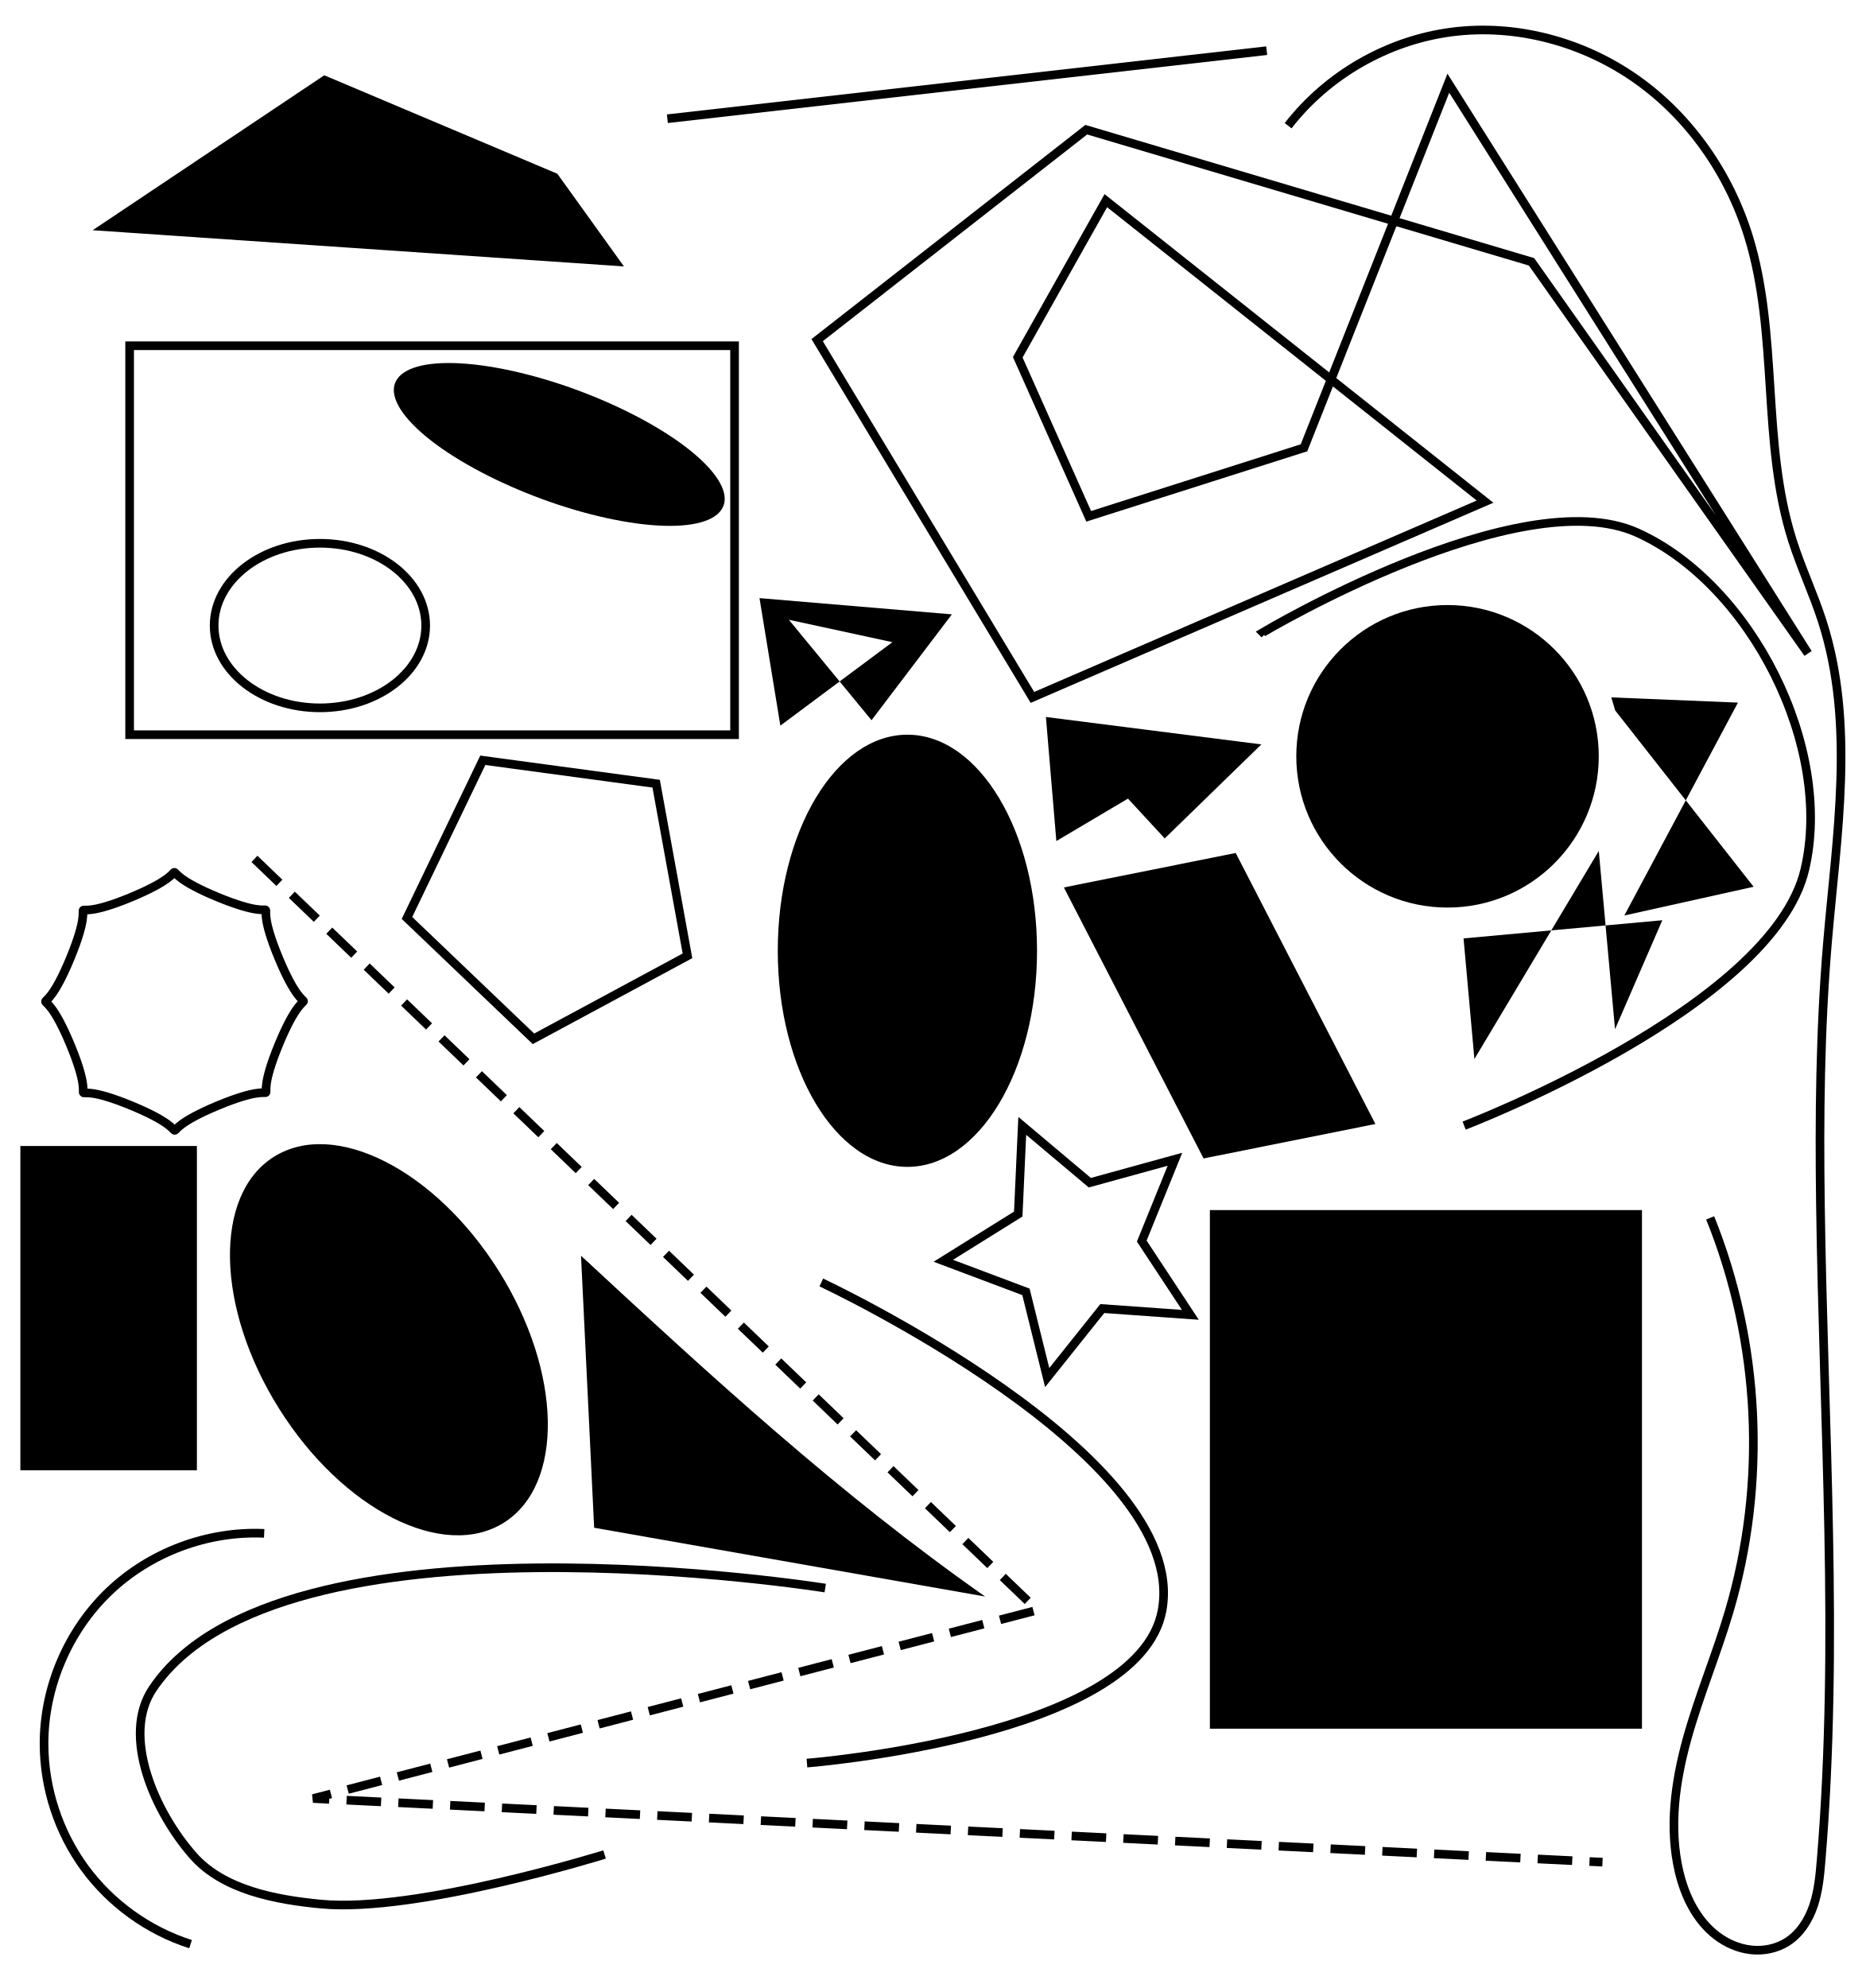
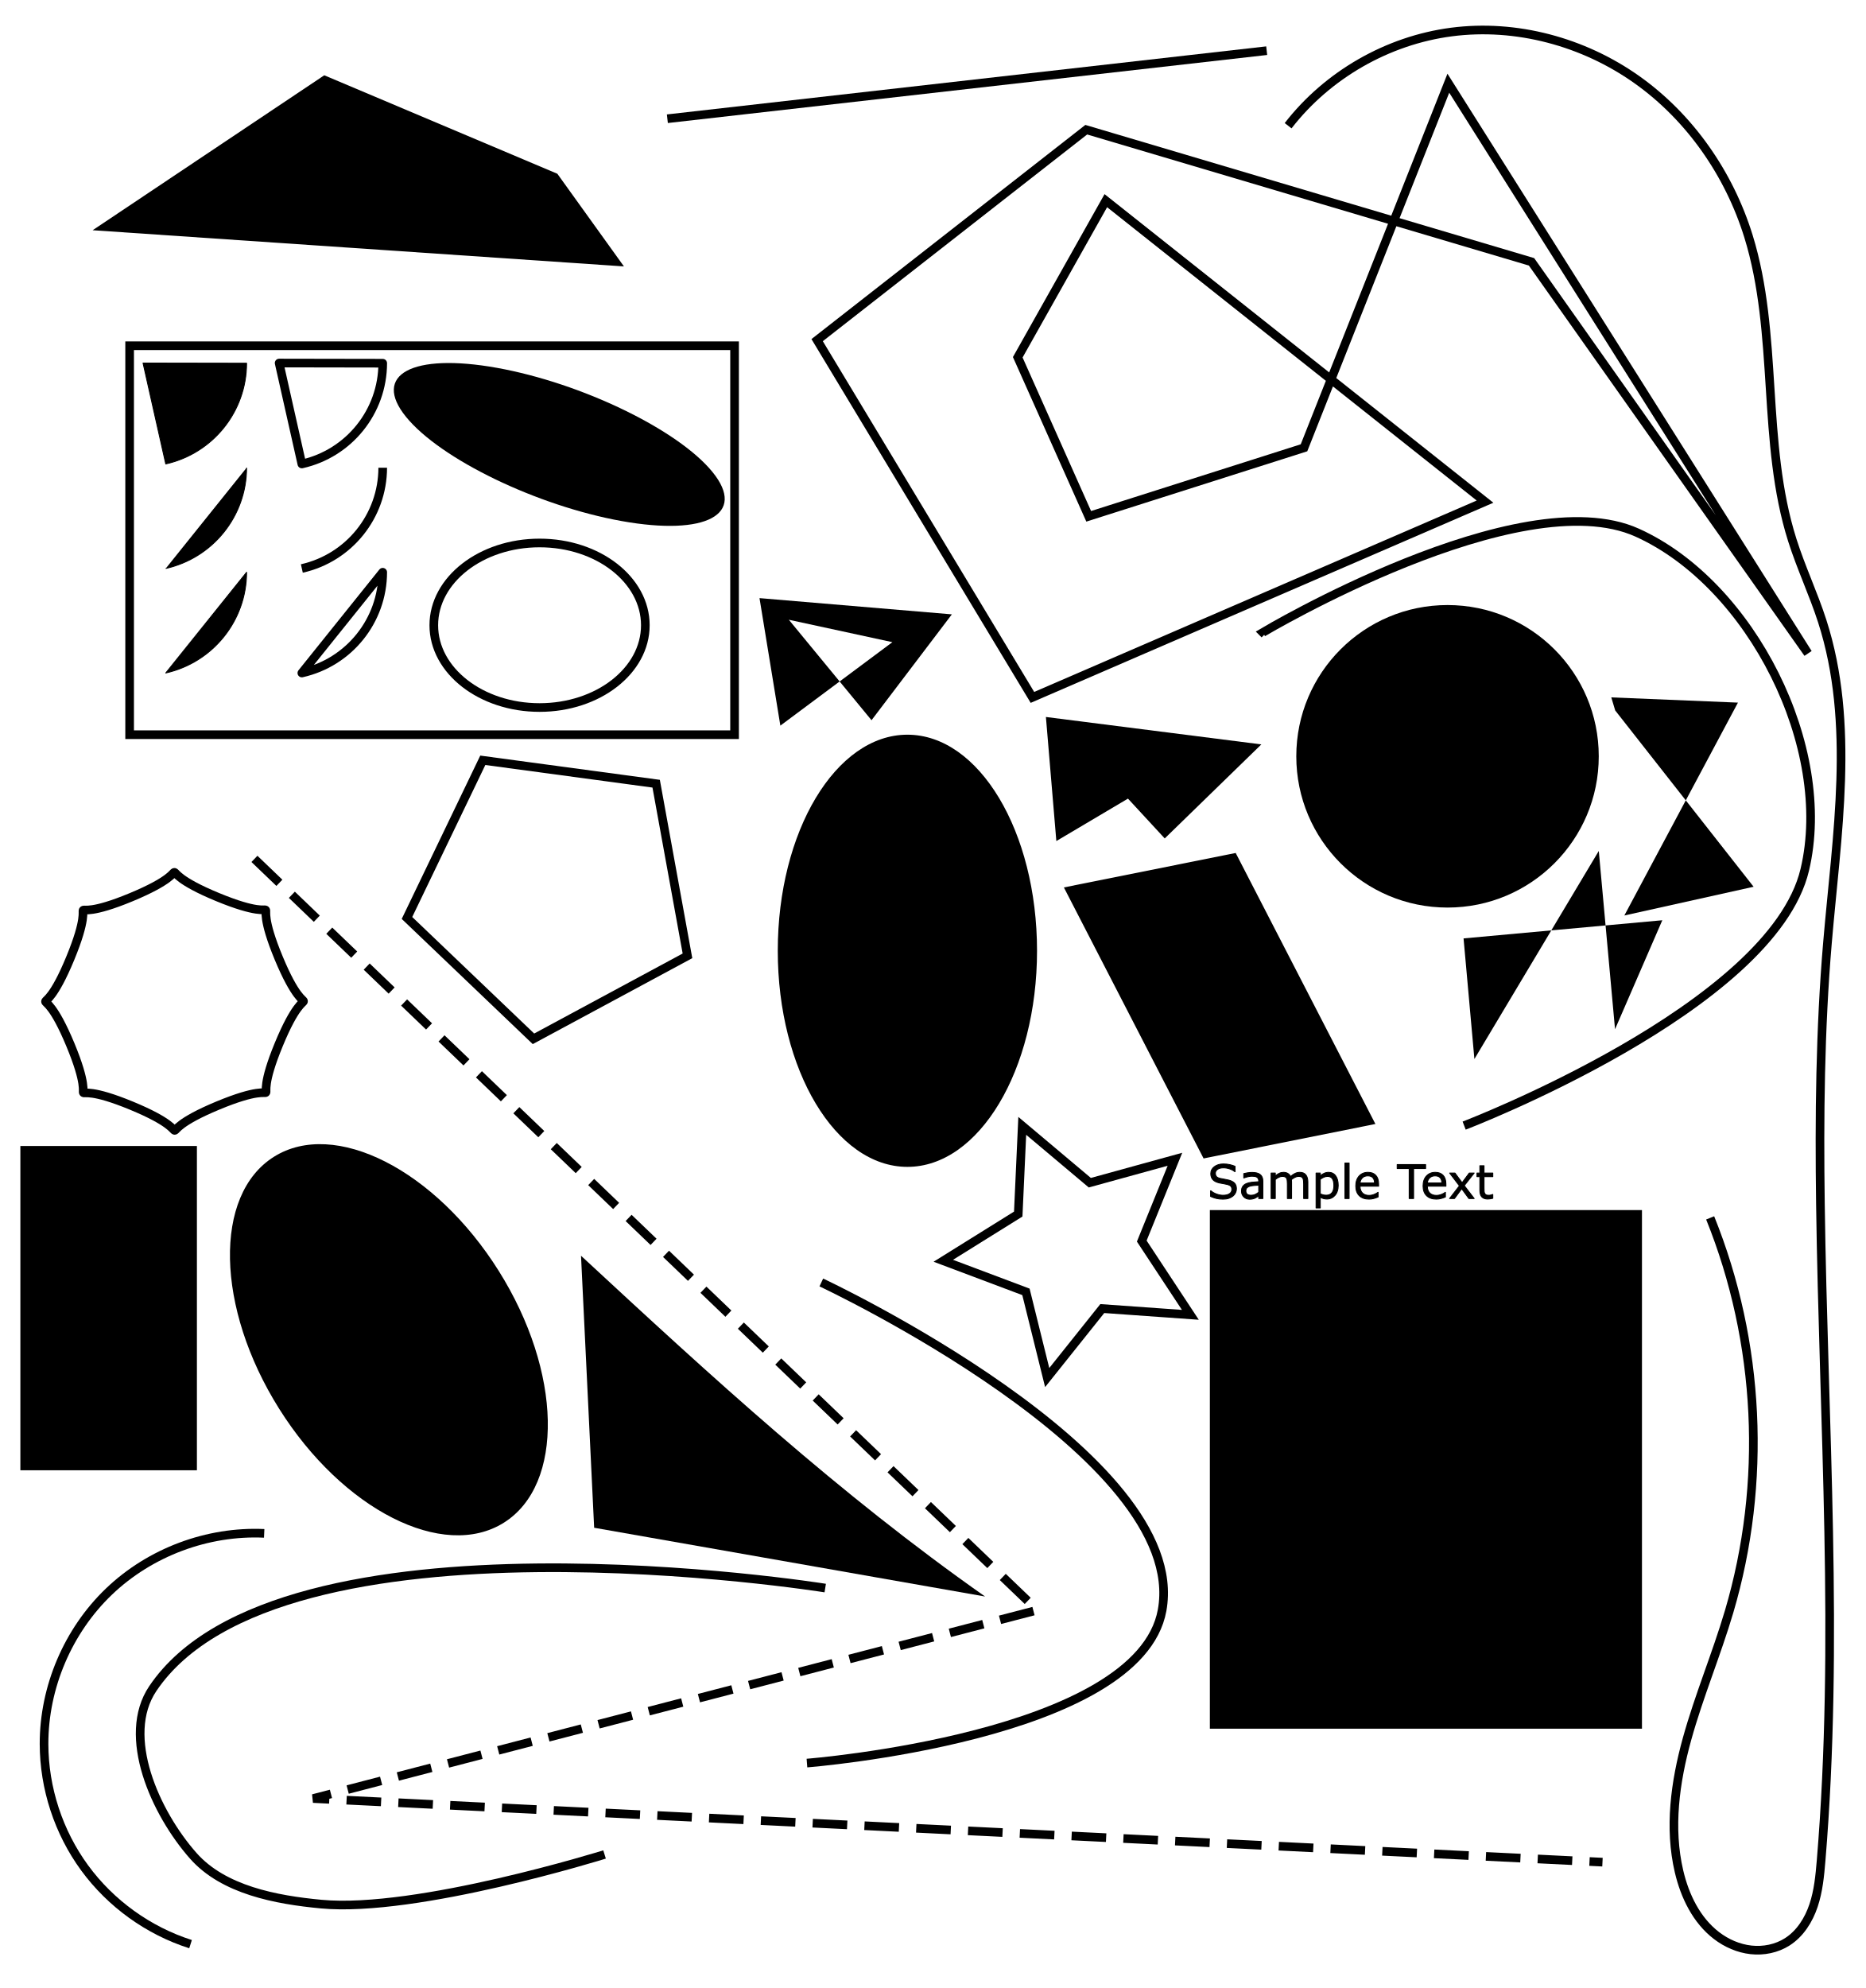
<svg xmlns="http://www.w3.org/2000/svg" width="215.9mm" height="230mm" viewBox="0 0 215.9 230" version="1.1" id="svg1">
  <defs id="defs1">
    </defs>
  <g id="layer1">
    <rect style="fill:none;stroke-width:1;stroke:#000000;stroke-opacity:1;stroke-dasharray:none" id="rect" width="70" height="45" x="15" y="40" />
    <circle style="fill:#000000;stroke-width:0.256" id="Circle" cx="167.5" cy="87.5" r="17.5" />
    <ellipse style="fill:#000000;stroke-width:0.269" id="filledEllipse" cx="105" cy="110" rx="15" ry="25" />
    <ellipse style="fill:#000000;stroke-width:0.284" id="rotatedEllipse" cx="-44.382" cy="155.178" rx="15" ry="25" transform="rotate(-32.15012)" />
    <rect style="fill:#000000;stroke-width:0.272;stroke-dasharray:none" id="filledRect" width="50" height="60" x="140" y="140" />
    <path style="fill:none;fill-opacity:1;stroke:#000000;stroke-width:1;stroke-dasharray:none;stroke-opacity:1" d="m 177.22,30.292 -51.524,-15.287 -31.141,24.347 24.913,41.333 52.373,-22.648 -43.88,-34.821 -10.192,18.118 8.21,18.401 24.913,-7.927 16.703,-42.182 41.616,65.962 z" id="path1" />
    <path style="fill:none;fill-opacity:1;stroke:#000000;stroke-width:1;stroke-dasharray:4,2;stroke-opacity:1;stroke-dashoffset:0" d="m 29.442,99.368 90.592,86.912 -83.798,21.799 149.194,7.361" id="path2" />
    <path style="fill:#000000;stroke-width:1;stroke-dasharray:none" d="M 10.721,26.635 37.523,8.711 64.493,20.102 72.199,30.823" id="filledPath" />
    <rect style="fill:#000000;fill-opacity:1;stroke:#000000;stroke-width:0.277;stroke-dasharray:none;stroke-dashoffset:0;stroke-opacity:1" id="transformedRect" width="20" height="35" x="65" y="130" transform="matrix(0.980483,-0.1966039,0.4582664,0.8888149,0,0)" />
    <path style="fill:#000000;stroke-width:1;stroke-dasharray:none;stroke:#000000;stroke-opacity:1" d="M 77.224,13.736 146.575,5.863" id="line" />
    <path style="fill:none;stroke:#000000;stroke-width:1;stroke-dasharray:none;stroke-opacity:1" d="m 149.055,14.544 c 4.563,-5.889 11.511,-9.874 18.898,-10.839 7.49,-0.978 15.281,1.133 21.444,5.501 6.163,4.367 10.69,10.907 12.925,18.122 3.511,11.339 1.485,23.839 5.071,35.154 1.005,3.172 2.437,6.196 3.46,9.362 3.844,11.905 1.669,24.78 0.611,37.245 -0.853,10.049 -0.952,20.147 -0.814,30.231 0.347,25.326 2.182,50.705 0.078,75.946 -0.146,1.755 -0.315,3.527 -0.876,5.196 -0.56,1.669 -1.554,3.25 -3.038,4.197 -1.231,0.785 -2.744,1.089 -4.195,0.929 -1.451,-0.16 -2.837,-0.768 -3.996,-1.656 -2.318,-1.776 -3.666,-4.571 -4.333,-7.414 -1.182,-5.036 -0.456,-10.341 0.924,-15.327 1.381,-4.985 3.401,-9.772 4.869,-14.732 4.395,-14.857 3.609,-31.192 -2.192,-45.558" id="spline1" />
    <path style="fill:none;stroke:#000000;stroke-width:1;stroke-dasharray:none;stroke-opacity:1" d="m 169.424,130.226 c 0,0 35.627,-13.613 39.416,-29.601 3.347,-14.124 -6.155,-33.016 -19.381,-38.996 -13.621,-6.159 -43.336,11.542 -43.336,11.542 l 0.218,0.218" id="spline2" />
    <path style="fill:none;stroke:#000000;stroke-width:1;stroke-dasharray:none;stroke-opacity:1" d="m 95.038,148.374 c 0,0 42.697,19.981 39.435,37.925 -2.667,14.672 -41.097,17.678 -41.097,17.678" id="spline3" />
    <path style="fill:none;stroke:#000000;stroke-width:1;stroke-dasharray:none;stroke-opacity:1" d="m 95.491,183.73 c 0,0 -63.17,-10.123 -77.813,11.634 -3.703,5.503 0.292,14.369 4.684,19.34 3.493,3.953 9.555,5.096 14.807,5.59 11.047,1.039 32.787,-5.742 32.787,-5.742" id="spline4" />
    <path style="fill:none;stroke:#000000;stroke-width:1;stroke-dasharray:none;stroke-opacity:1" d="m 30.571,177.402 c -6.562,-0.304 -13.208,2.186 -17.955,6.726 -4.747,4.54 -7.531,11.068 -7.52,17.638 0.008,5.116 1.68,10.215 4.702,14.343 3.022,4.128 7.377,7.263 12.251,8.817" id="spline5" />
    <path style="fill:none;stroke:#000000;stroke-width:1;stroke-dasharray:none;stroke-opacity:1" id="pentagon" d="m 79.551,110.585 -17.821,9.6 -14.637,-13.982 8.774,-18.242 20.06,2.708 z" />
    <path style="fill:none;stroke:#000000;stroke-width:1;stroke-dasharray:none;stroke-opacity:1" id="indentedPolygon" d="m 15.812,118.201 c -9.226,3.834 -0.756,3.824 -9.992,0.012 -9.235,-3.813 -3.239,2.17 -7.073,-7.057 -3.834,-9.226 -3.824,-0.756 -0.012,-9.992 3.813,-9.235 -2.17,-3.239 7.057,-7.073 9.226,-3.834 0.756,-3.824 9.992,-0.012 9.235,3.813 3.239,-2.17 7.073,7.057 3.834,9.226 3.824,0.756 0.012,9.992 -3.813,9.235 2.17,3.239 -7.057,7.073 z" transform="translate(9.393491,9.706608)" />
    <path style="fill:none;stroke:#000000;stroke-width:1;stroke-dasharray:none;stroke-opacity:1" id="star" d="m 121.176,159.376 -2.459,-9.916 -9.563,-3.596 8.671,-5.403 0.465,-10.206 7.818,6.577 9.85,-2.712 -3.839,9.468 5.623,8.53 -10.191,-0.725 z" />
+     <path d="m 143.875,136.781 q 0,0.229 -0.108,0.452 -0.105,0.223 -0.297,0.378 -0.21,0.168 -0.491,0.263 -0.278,0.095 -0.672,0.095 -0.423,0 -0.762,-0.079 -0.336,-0.079 -0.686,-0.234 v -0.651 h 0.037 q 0.297,0.247 0.686,0.381 0.389,0.134 0.73,0.134 0.483,0 0.751,-0.181 0.271,-0.181 0.271,-0.483 0,-0.26 -0.129,-0.383 -0.126,-0.123 -0.386,-0.192 -0.197,-0.052 -0.428,-0.087 -0.229,-0.034 -0.486,-0.087 -0.52,-0.11 -0.772,-0.376 -0.25,-0.268 -0.25,-0.696 0,-0.491 0.415,-0.804 0.415,-0.315 1.053,-0.315 0.412,0 0.756,0.079 0.344,0.079 0.609,0.194 v 0.615 h -0.037 q -0.223,-0.189 -0.588,-0.313 -0.362,-0.126 -0.743,-0.126 -0.418,0 -0.672,0.173 -0.252,0.173 -0.252,0.447 0,0.244 0.126,0.384 0.126,0.139 0.444,0.213 0.168,0.037 0.478,0.089 0.31,0.052 0.525,0.108 0.436,0.116 0.657,0.349 0.221,0.234 0.221,0.654 z m 3.076,1.116 h -0.491 v -0.313 q -0.066,0.045 -0.179,0.126 -0.11,0.079 -0.215,0.126 -0.123,0.06 -0.284,0.1 -0.16,0.042 -0.376,0.042 -0.397,0 -0.672,-0.263 -0.276,-0.263 -0.276,-0.67 0,-0.334 0.142,-0.538 0.144,-0.208 0.41,-0.326 0.268,-0.118 0.644,-0.16 0.376,-0.042 0.806,-0.063 v -0.076 q 0,-0.168 -0.06,-0.278 -0.058,-0.11 -0.168,-0.173 -0.105,-0.06 -0.252,-0.081 -0.147,-0.021 -0.307,-0.021 -0.194,0 -0.433,0.052 -0.239,0.05 -0.494,0.147 h -0.026 v -0.502 q 0.144,-0.039 0.418,-0.087 0.273,-0.047 0.538,-0.047 0.31,0 0.538,0.052 0.231,0.05 0.399,0.173 0.165,0.121 0.252,0.313 0.087,0.192 0.087,0.475 z m -0.491,-0.722 v -0.817 q -0.226,0.013 -0.533,0.039 -0.305,0.026 -0.483,0.076 -0.213,0.06 -0.344,0.189 -0.131,0.126 -0.131,0.349 0,0.252 0.152,0.381 0.152,0.126 0.465,0.126 0.26,0 0.475,-0.1 0.215,-0.102 0.399,-0.244 z m 5.724,0.722 h -0.494 v -1.671 q 0,-0.189 -0.018,-0.365 -0.016,-0.176 -0.071,-0.281 -0.06,-0.113 -0.173,-0.171 -0.113,-0.058 -0.326,-0.058 -0.208,0 -0.415,0.105 -0.208,0.102 -0.415,0.263 0.008,0.06 0.013,0.142 0.005,0.079 0.005,0.158 v 1.878 h -0.494 v -1.671 q 0,-0.194 -0.018,-0.368 -0.016,-0.176 -0.071,-0.281 -0.06,-0.113 -0.173,-0.168 -0.113,-0.058 -0.326,-0.058 -0.202,0 -0.407,0.1 -0.202,0.1 -0.405,0.255 v 2.191 h -0.494 v -2.934 h 0.494 v 0.326 q 0.231,-0.192 0.46,-0.299 0.231,-0.108 0.491,-0.108 0.299,0 0.507,0.126 0.21,0.126 0.313,0.349 0.299,-0.252 0.546,-0.362 0.247,-0.113 0.528,-0.113 0.483,0 0.712,0.294 0.231,0.292 0.231,0.817 z m 3.533,-1.502 q 0,0.357 -0.102,0.654 -0.102,0.294 -0.289,0.499 -0.173,0.194 -0.41,0.302 -0.234,0.105 -0.496,0.105 -0.229,0 -0.415,-0.05 -0.184,-0.05 -0.376,-0.155 v 1.229 h -0.494 v -4.016 h 0.494 v 0.307 q 0.197,-0.165 0.441,-0.276 0.247,-0.113 0.525,-0.113 0.531,0 0.825,0.402 0.297,0.399 0.297,1.111 z m -0.51,0.013 q 0,-0.531 -0.181,-0.793 -0.181,-0.263 -0.557,-0.263 -0.213,0 -0.428,0.092 -0.215,0.092 -0.412,0.242 v 1.663 q 0.21,0.095 0.36,0.129 0.152,0.034 0.344,0.034 0.412,0 0.644,-0.278 0.231,-0.278 0.231,-0.825 z m 1.778,1.489 h -0.494 v -4.087 h 0.494 z m 3.433,-1.416 h -2.162 q 0,0.271 0.081,0.473 0.081,0.2 0.223,0.328 0.137,0.126 0.323,0.189 0.189,0.063 0.415,0.063 0.299,0 0.602,-0.118 0.305,-0.121 0.433,-0.236 h 0.026 v 0.538 q -0.25,0.105 -0.51,0.176 -0.26,0.071 -0.546,0.071 -0.73,0 -1.14,-0.394 -0.41,-0.397 -0.41,-1.124 0,-0.72 0.391,-1.143 0.394,-0.423 1.035,-0.423 0.594,0 0.914,0.347 0.323,0.347 0.323,0.985 z m -0.481,-0.378 q -0.003,-0.389 -0.197,-0.602 -0.192,-0.213 -0.586,-0.213 -0.397,0 -0.633,0.234 -0.234,0.234 -0.265,0.581 z m 5.949,-1.655 h -1.397 v 3.449 h -0.52 v -3.449 h -1.397 v -0.462 h 3.315 z m 2.364,2.033 h -2.162 q 0,0.271 0.081,0.473 0.081,0.2 0.223,0.328 0.137,0.126 0.323,0.189 0.189,0.063 0.415,0.063 0.299,0 0.602,-0.118 0.305,-0.121 0.433,-0.236 h 0.026 v 0.538 q -0.25,0.105 -0.51,0.176 -0.26,0.071 -0.546,0.071 -0.73,0 -1.14,-0.394 -0.41,-0.397 -0.41,-1.124 0,-0.72 0.391,-1.143 0.394,-0.423 1.035,-0.423 0.594,0 0.914,0.347 0.323,0.347 0.323,0.985 z m -0.481,-0.378 q -0.003,-0.389 -0.197,-0.602 -0.192,-0.213 -0.586,-0.213 -0.397,0 -0.633,0.234 -0.234,0.234 -0.265,0.581 z m 3.769,1.794 h -0.623 l -0.833,-1.127 -0.838,1.127 h -0.575 l 1.145,-1.463 -1.135,-1.471 h 0.623 l 0.827,1.108 0.83,-1.108 h 0.578 l -1.153,1.445 z m 2.167,-0.026 q -0.139,0.037 -0.305,0.06 -0.163,0.024 -0.292,0.024 -0.449,0 -0.683,-0.242 -0.234,-0.242 -0.234,-0.775 v -1.56 h -0.334 v -0.415 h 0.334 v -0.843 h 0.494 v 0.843 h 1.019 v 0.415 h -1.019 v 1.337 q 0,0.231 0.011,0.362 0.011,0.129 0.073,0.242 0.058,0.105 0.158,0.155 0.102,0.047 0.31,0.047 0.121,0 0.252,-0.034 0.131,-0.037 0.189,-0.06 h 0.026 z" id="text" style="font-size:5.379px;stroke:#000000;stroke-width:0.1;stroke-linejoin:round" transform="scale(0.9944617,1.005569)" aria-label="Sample Text" />
+     <path style="fill:#000000;stroke:#000000;stroke-width:0.1;stroke-linejoin:round" id="filledSlice" d="M 28.537,42.021 A 11.987,11.97 0 0 1 19.178,53.679 L 16.55,42 Z" />
+     <path style="fill:none;stroke:#000000;stroke-width:1;stroke-linejoin:round;stroke-dasharray:none" id="hollowSlice" d="M 44.287,42.021 A 11.987,11.97 0 0 1 34.928,53.679 L 32.3,42 Z" />
+     <path style="fill:#000000;stroke:#000000;stroke-width:0.1;stroke-linejoin:round" id="filledArc" d="M 28.537,54.113 A 11.987,11.97 0 0 1 19.178,65.771" />
+     <path style="fill:none;stroke:#000000;stroke-width:1;stroke-linejoin:round;stroke-dasharray:none" id="hollowArc" d="M 44.287,54.113 A 11.987,11.97 0 0 1 34.928,65.771" />
+     <path style="fill:#000000;stroke:#000000;stroke-width:0.1;stroke-linejoin:round" id="filledChord" d="M 28.537,66.205 A 11.987,11.97 0 0 1 19.178,77.863 Z" />
+     <path style="fill:none;stroke:#000000;stroke-width:1;stroke-linejoin:round;stroke-dasharray:none" id="hollowChord" d="M 44.287,66.205 A 11.987,11.97 0 0 1 34.928,77.863 Z" />
  </g>
  <g id="layer2">
-     <ellipse style="fill:none;stroke:#000000;stroke-width:1;stroke-dasharray:none;stroke-opacity:1" id="ellipse" cx="37.018" cy="72.374" rx="12.239" ry="9.519" />
+     <ellipse style="fill:none;stroke:#000000;stroke-width:1;stroke-dasharray:none;stroke-opacity:1" id="ellipse" cx="62.436" cy="72.338" rx="12.239" ry="9.519" />
    <path id="shearedEllipse" style="stroke-width:1.356" transform="matrix(0.9842298,0.1768947,0.6312535,0.7755766,0,0)" d="M 45.224,60.093 A 18.012,11.427 0 0 1 27.211,71.52 18.012,11.427 0 0 1 9.199,60.093 18.012,11.427 0 0 1 27.211,48.665 18.012,11.427 0 0 1 45.224,60.093 Z" />
    <path id="rect2" d="M 2.357,132.585 H 22.785 v 37.517 H 2.357 Z" />
    <path style="fill:#000000;fill-opacity:1;stroke:none;stroke-width:1;stroke-dasharray:none;stroke-opacity:1" d="m 67.232,145.282 1.52,31.47 45.239,7.957 c -16.972,-11.923 -31.623,-25.405 -46.759,-39.427 z" id="triangle" />
    <path style="fill:#000000;fill-opacity:1;stroke:none;stroke-width:1;stroke-dasharray:none;stroke-opacity:1" d="m 186.45,80.684 0.453,1.511 16.016,20.398 -14.958,3.324 13.145,-24.628 z" id="twoFillRegions" />
    <path style="fill:#000000;fill-opacity:1;stroke:none;stroke-width:1;stroke-dasharray:none;stroke-opacity:1" d="m 169.355,108.568 22.999,-2.101 -5.471,12.609 -1.88,-20.626 -14.393,24.073 z" id="threeFillRegions" />
    <path style="fill:#000000;fill-opacity:1;stroke:none;stroke-width:1;stroke-dasharray:none;stroke-opacity:1" d="m 122.235,97.304 15.84,-9.383 -12.365,-0.74 9.066,9.821 11.181,-10.879 -24.93,-3.173 z" id="nonzeroFill" />
    <path style="fill:#000000;fill-opacity:1;fill-rule:evenodd;stroke:none;stroke-width:1;stroke-dasharray:none;stroke-opacity:1" d="M 90.299,83.951 103.262,74.295 91.282,71.702 100.848,83.325 110.146,71.077 87.885,69.199 Z" id="evenoddFill" />
  </g>
</svg>
